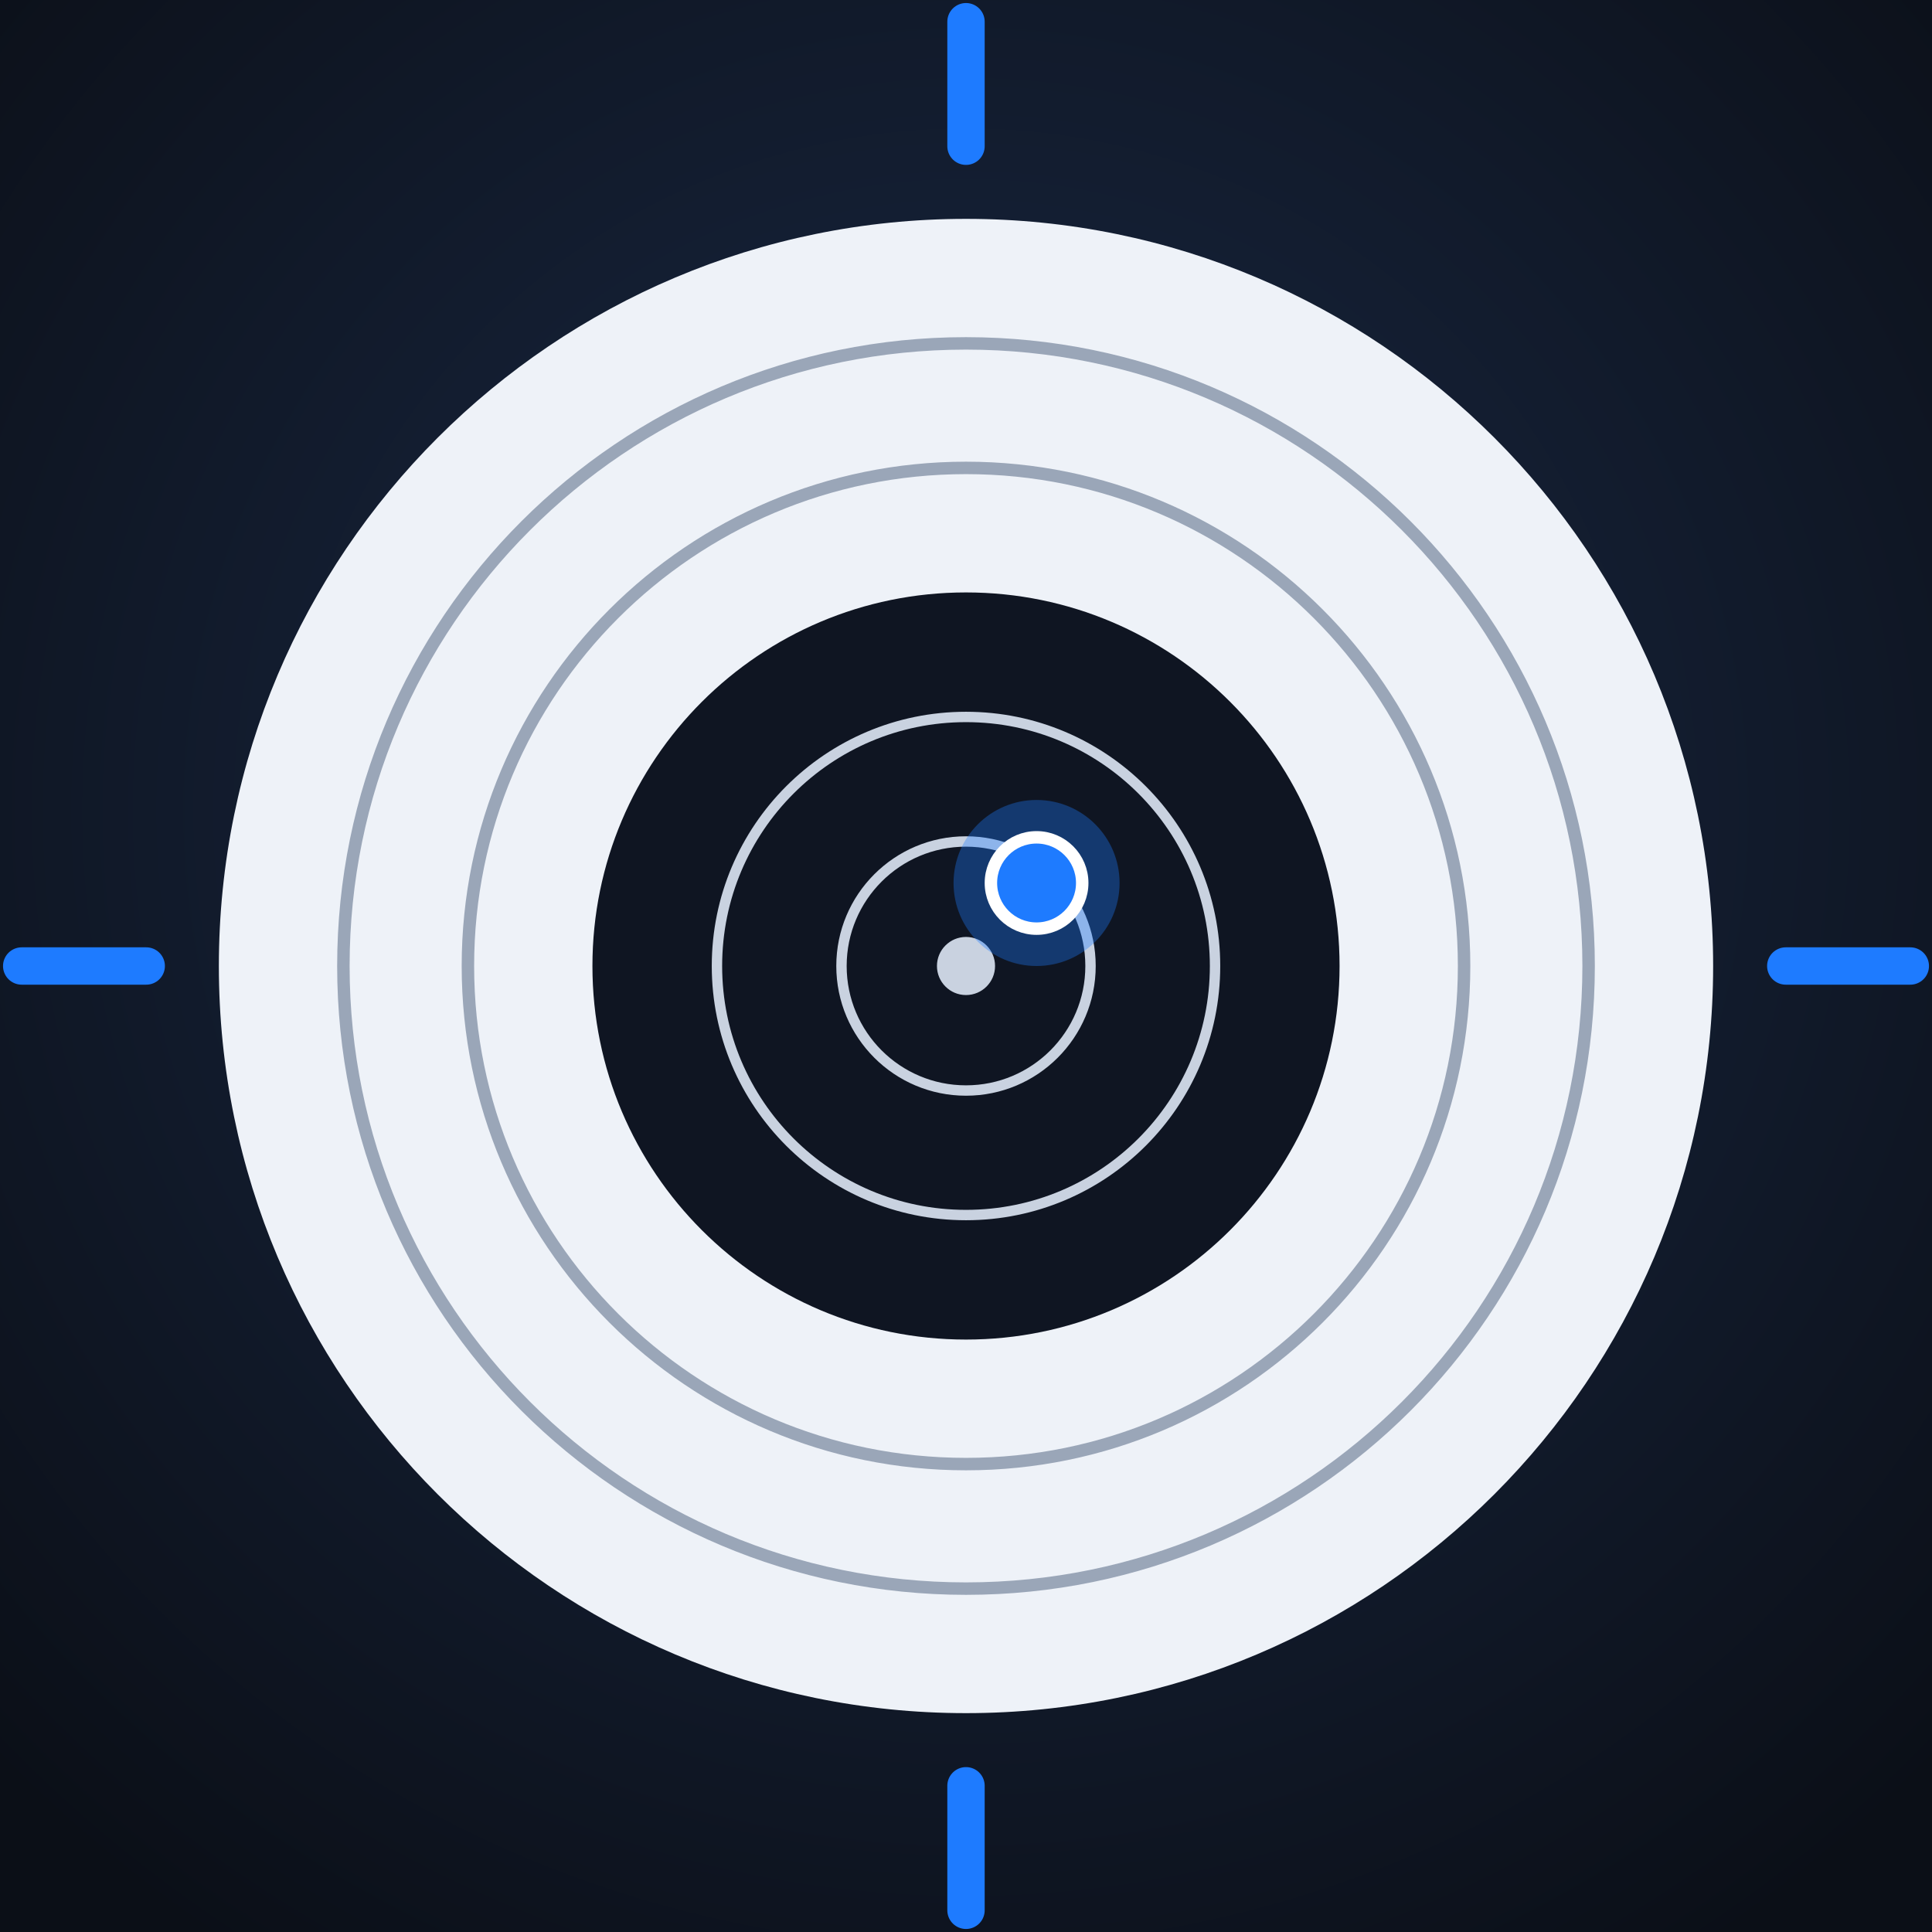
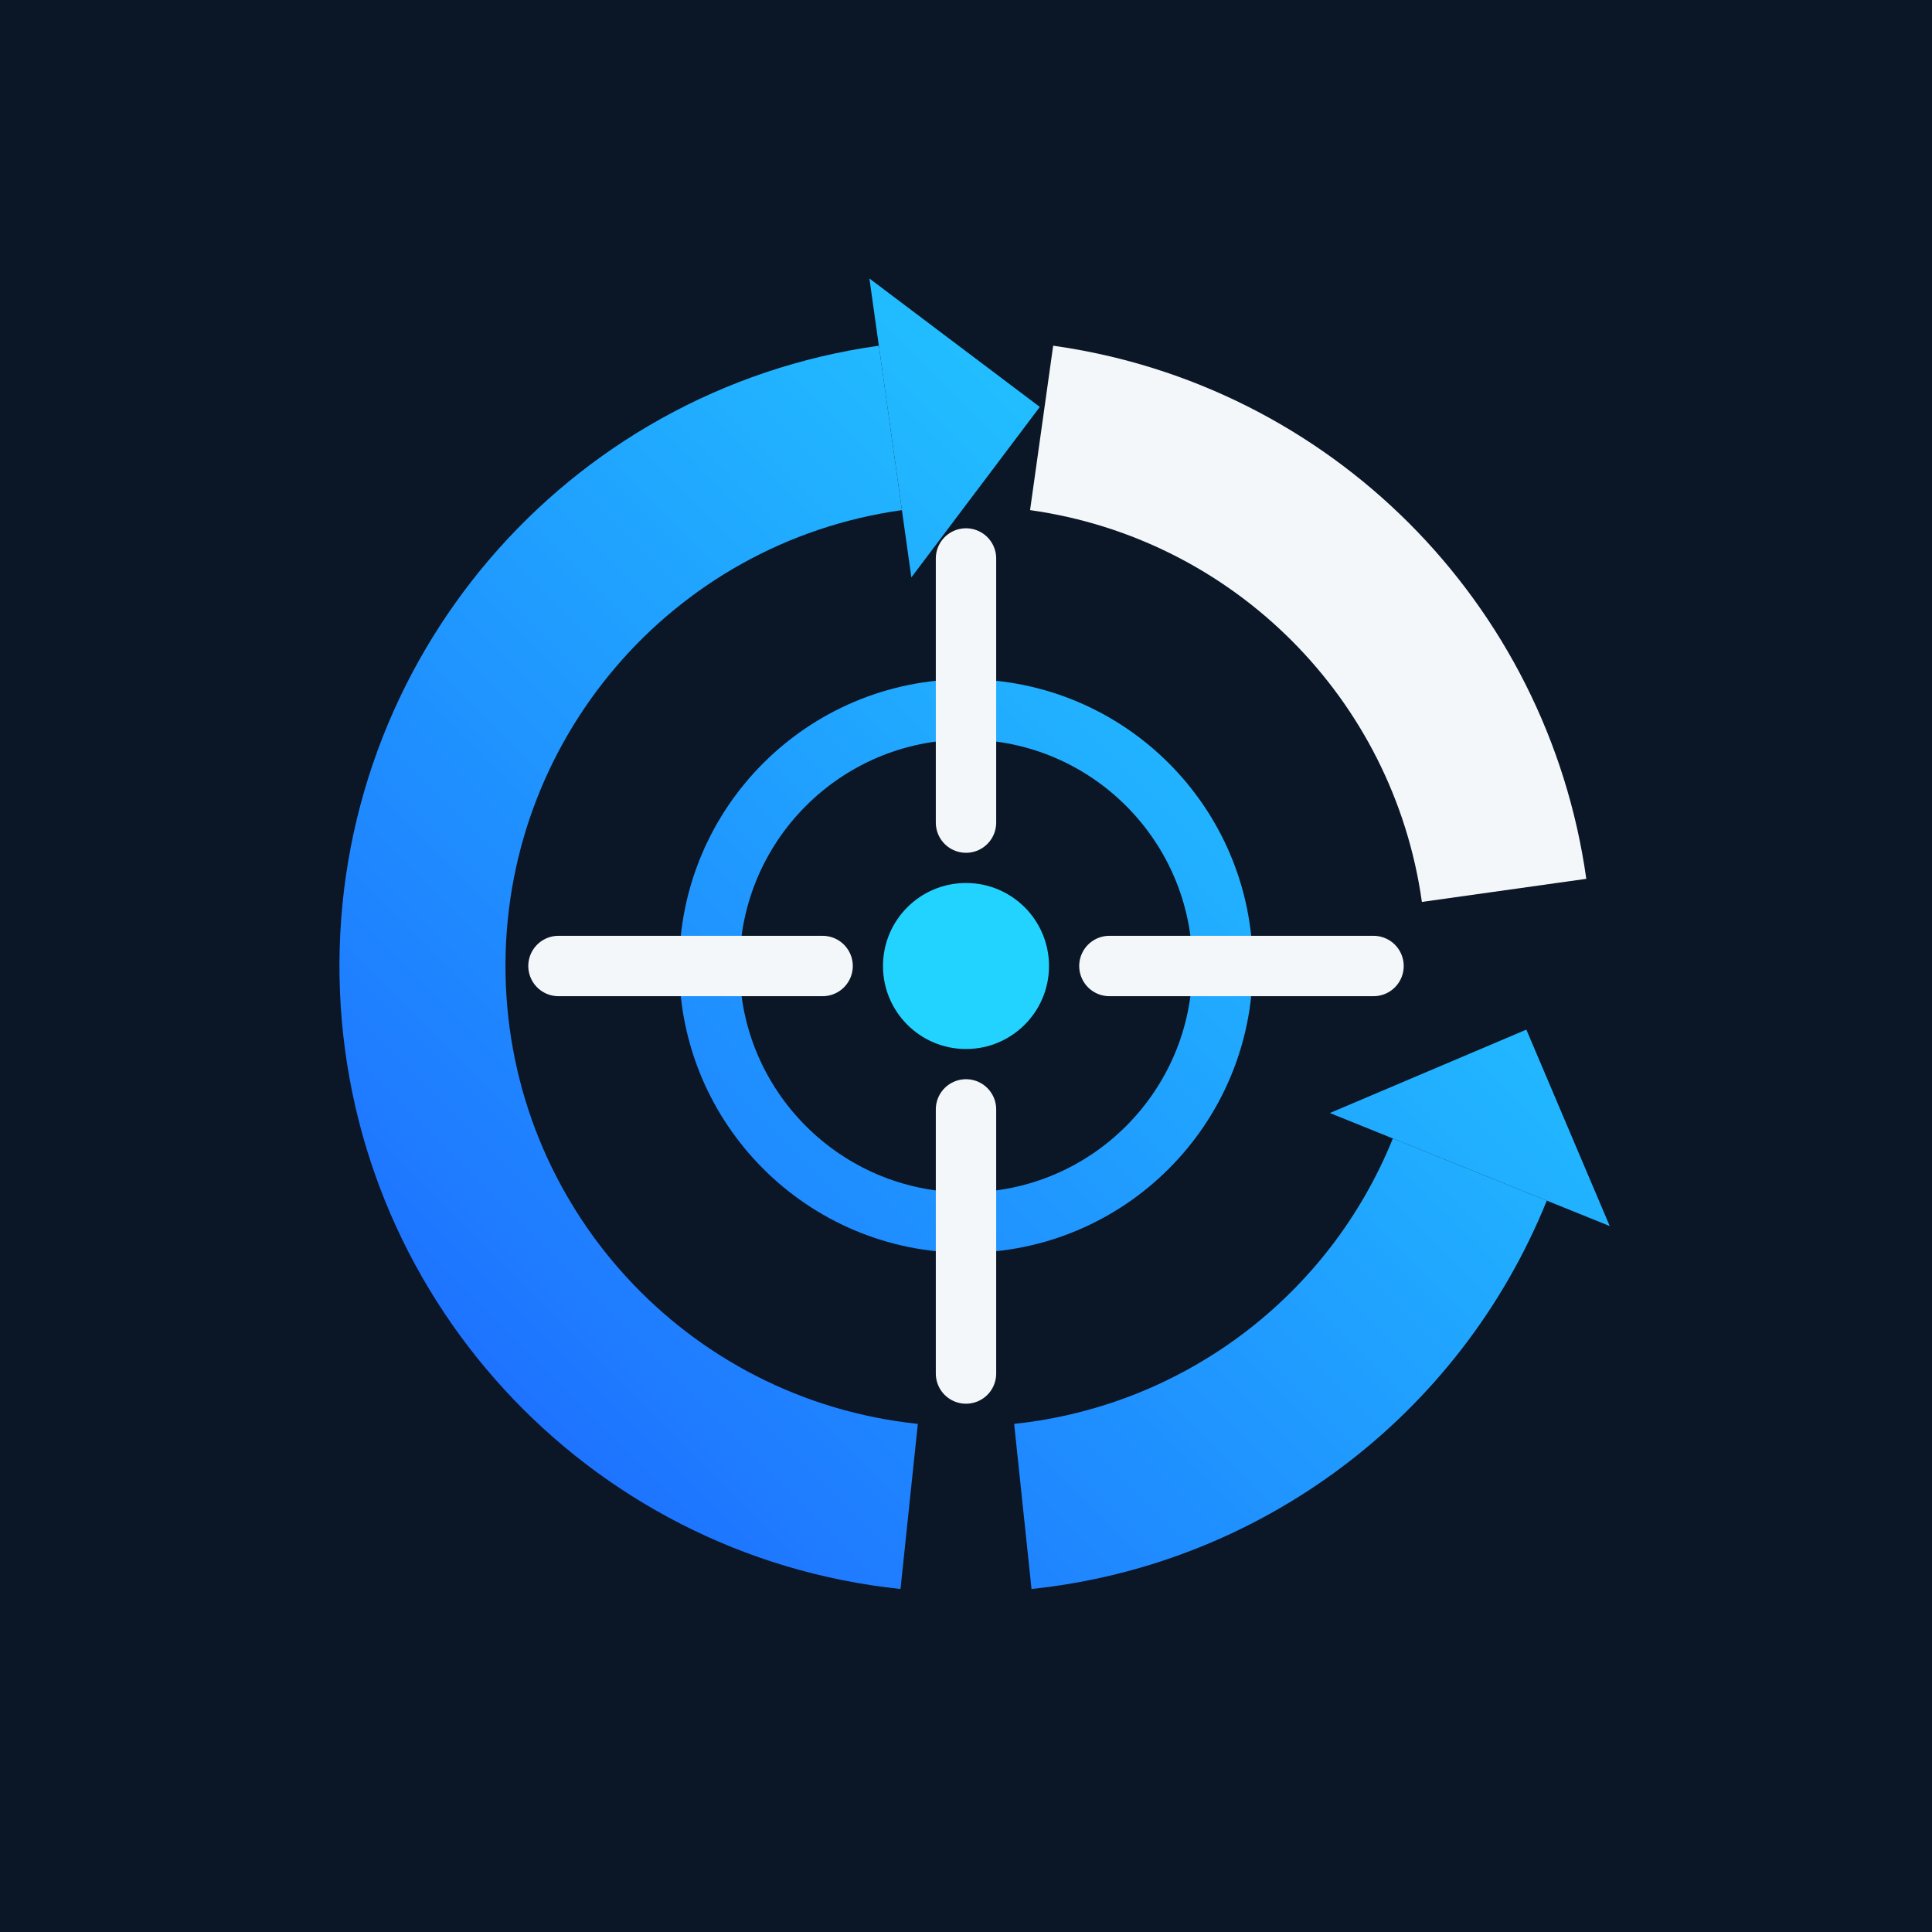
<svg xmlns="http://www.w3.org/2000/svg" width="1024" height="1024" viewBox="0 0 1024 1024">
-   <defs>
-     <radialGradient id="brillo" cx="50%" cy="42%" r="70%">
-       <stop offset="0" stop-color="#1A2A47" />
-       <stop offset="1" stop-color="#0B0F17" />
-     </radialGradient>
-   </defs>
-   <rect width="1024" height="1024" fill="url(#brillo)" />
-   <circle cx="512" cy="512" r="396.0" fill="#EEF2F8" />
-   <circle cx="512" cy="512" r="330.0" fill="none" stroke="#9AA6B8" stroke-width="6.6" />
-   <circle cx="512" cy="512" r="264.0" fill="none" stroke="#9AA6B8" stroke-width="6.6" />
-   <circle cx="512" cy="512" r="198.0" fill="#0F1522" />
-   <circle cx="512" cy="512" r="132.0" fill="none" stroke="#C9D2E0" stroke-width="5.5" />
-   <circle cx="512" cy="512" r="66.0" fill="none" stroke="#C9D2E0" stroke-width="5.5" />
-   <circle cx="512" cy="512" r="15.4" fill="#C9D2E0" />
-   <circle cx="549.4" cy="468" r="44.0" fill="#1E7BFF" fill-opacity="0.35" />
-   <circle cx="549.4" cy="468" r="24.2" fill="#1E7BFF" stroke="#fff" stroke-width="6.6" />
-   <line x1="512" y1="77.5" x2="512" y2="11.5" stroke="#1E7BFF" stroke-width="19.8" stroke-linecap="round" />
-   <line x1="512" y1="946.5" x2="512" y2="1012.5" stroke="#1E7BFF" stroke-width="19.8" stroke-linecap="round" />
-   <line x1="77.5" y1="512" x2="11.5" y2="512" stroke="#1E7BFF" stroke-width="19.8" stroke-linecap="round" />
-   <line x1="946.5" y1="512" x2="1012.5" y2="512" stroke="#1E7BFF" stroke-width="19.8" stroke-linecap="round" />
+   <rect width="1024" height="1024" fill="#0B1626" />
+   <g transform="translate(112 112) scale(4)">
+     <defs>
+       <linearGradient id="a" gradientUnits="userSpaceOnUse" x1="30" y1="170" x2="170" y2="30">
+         <stop offset="0" stop-color="#1E6BFF" />
+         <stop offset="1" stop-color="#22D3FF" />
+       </linearGradient>
+     </defs>
+     <path d="M92.47 171.61A72 72 0 0 1 89.98 28.70" fill="none" stroke="url(#a)" stroke-width="22" />
+     <path d="M87.20 8.90 L109.78 25.92 L92.76 48.51Z" fill="url(#a)" />
+     <path d="M110.02 28.70A72 72 0 0 1 171.30 89.98" fill="none" stroke="#F4F7FA" stroke-width="22" />
+     <path d="M107.53 171.61A72 72 0 0 0 166.76 126.97" fill="none" stroke="url(#a)" stroke-width="22" />
+     <path d="M185.30 134.46 L174.25 108.43 L148.21 119.48Z" fill="url(#a)" />
+     <circle cx="100" cy="100" r="34" fill="none" stroke="url(#a)" stroke-width="8" />
+     <line x1="100" y1="46" x2="100" y2="81" stroke="#F4F7FA" stroke-width="8" stroke-linecap="round" />
+     <line x1="100" y1="119" x2="100" y2="154" stroke="#F4F7FA" stroke-width="8" stroke-linecap="round" />
+     <line x1="46" y1="100" x2="81" y2="100" stroke="#F4F7FA" stroke-width="8" stroke-linecap="round" />
+     <line x1="119" y1="100" x2="154" y2="100" stroke="#F4F7FA" stroke-width="8" stroke-linecap="round" />
+     <circle cx="100" cy="100" r="11" fill="#22D3FF" />
+   </g>
</svg>
